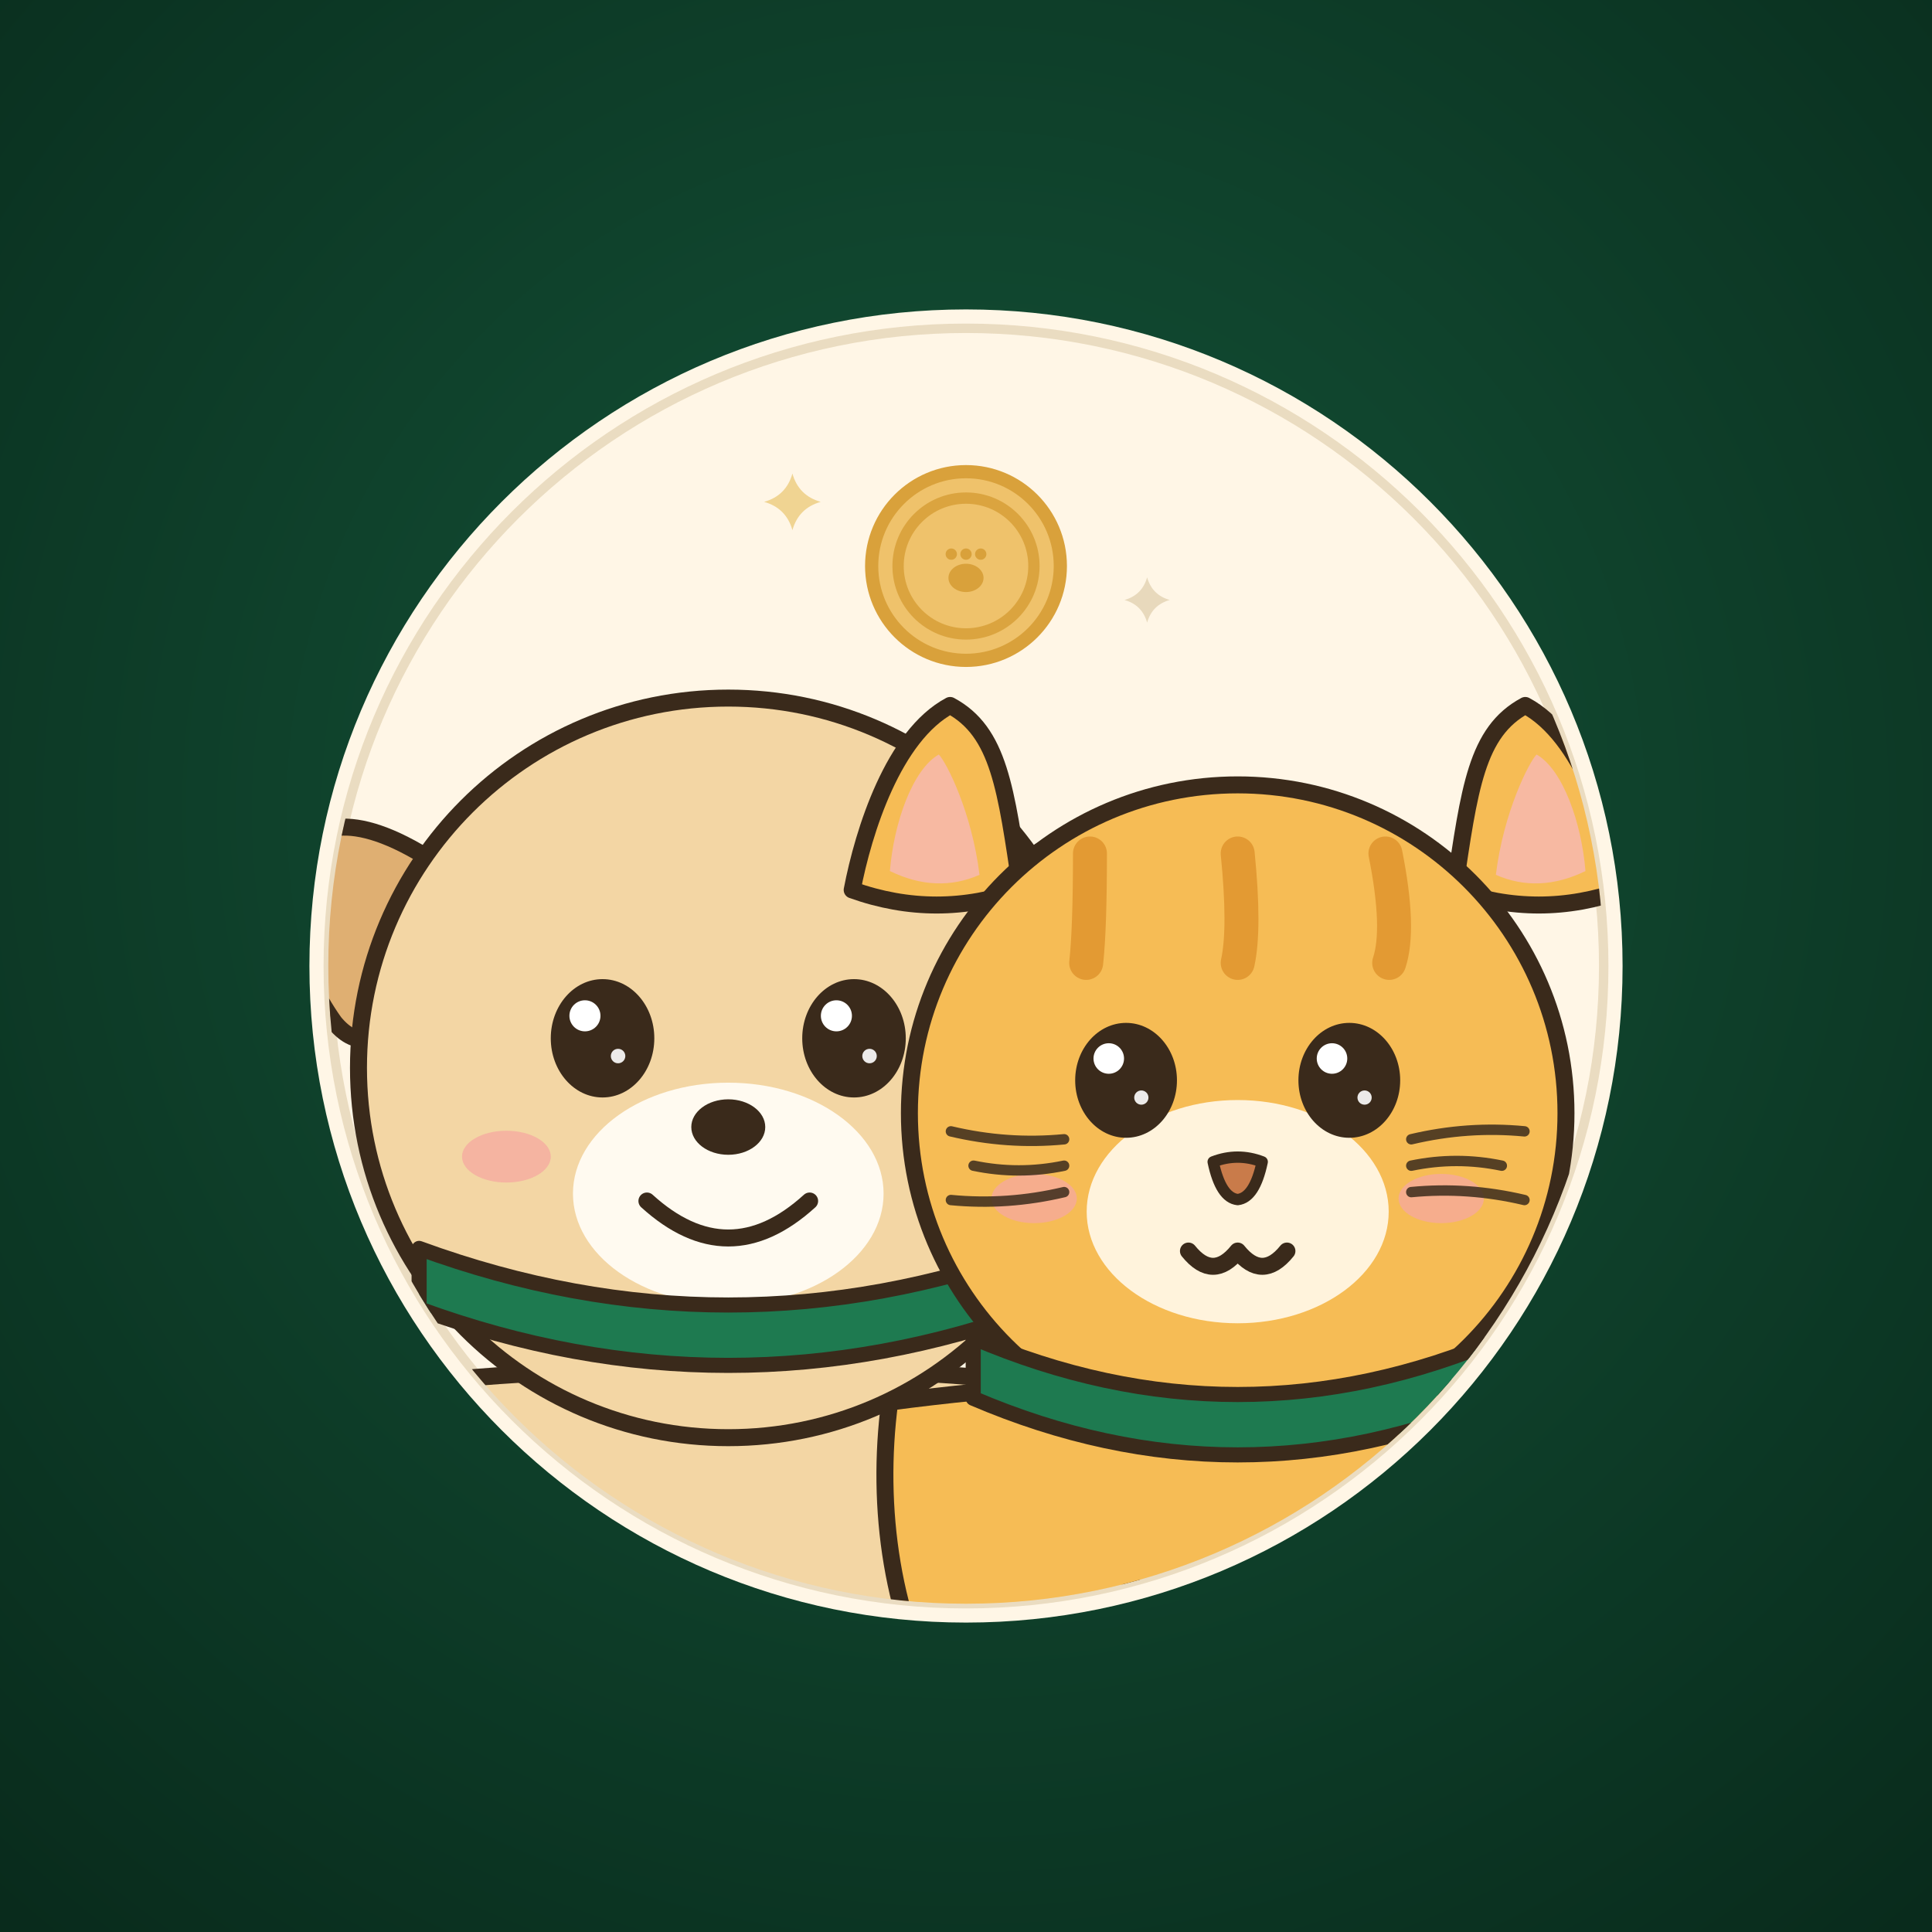
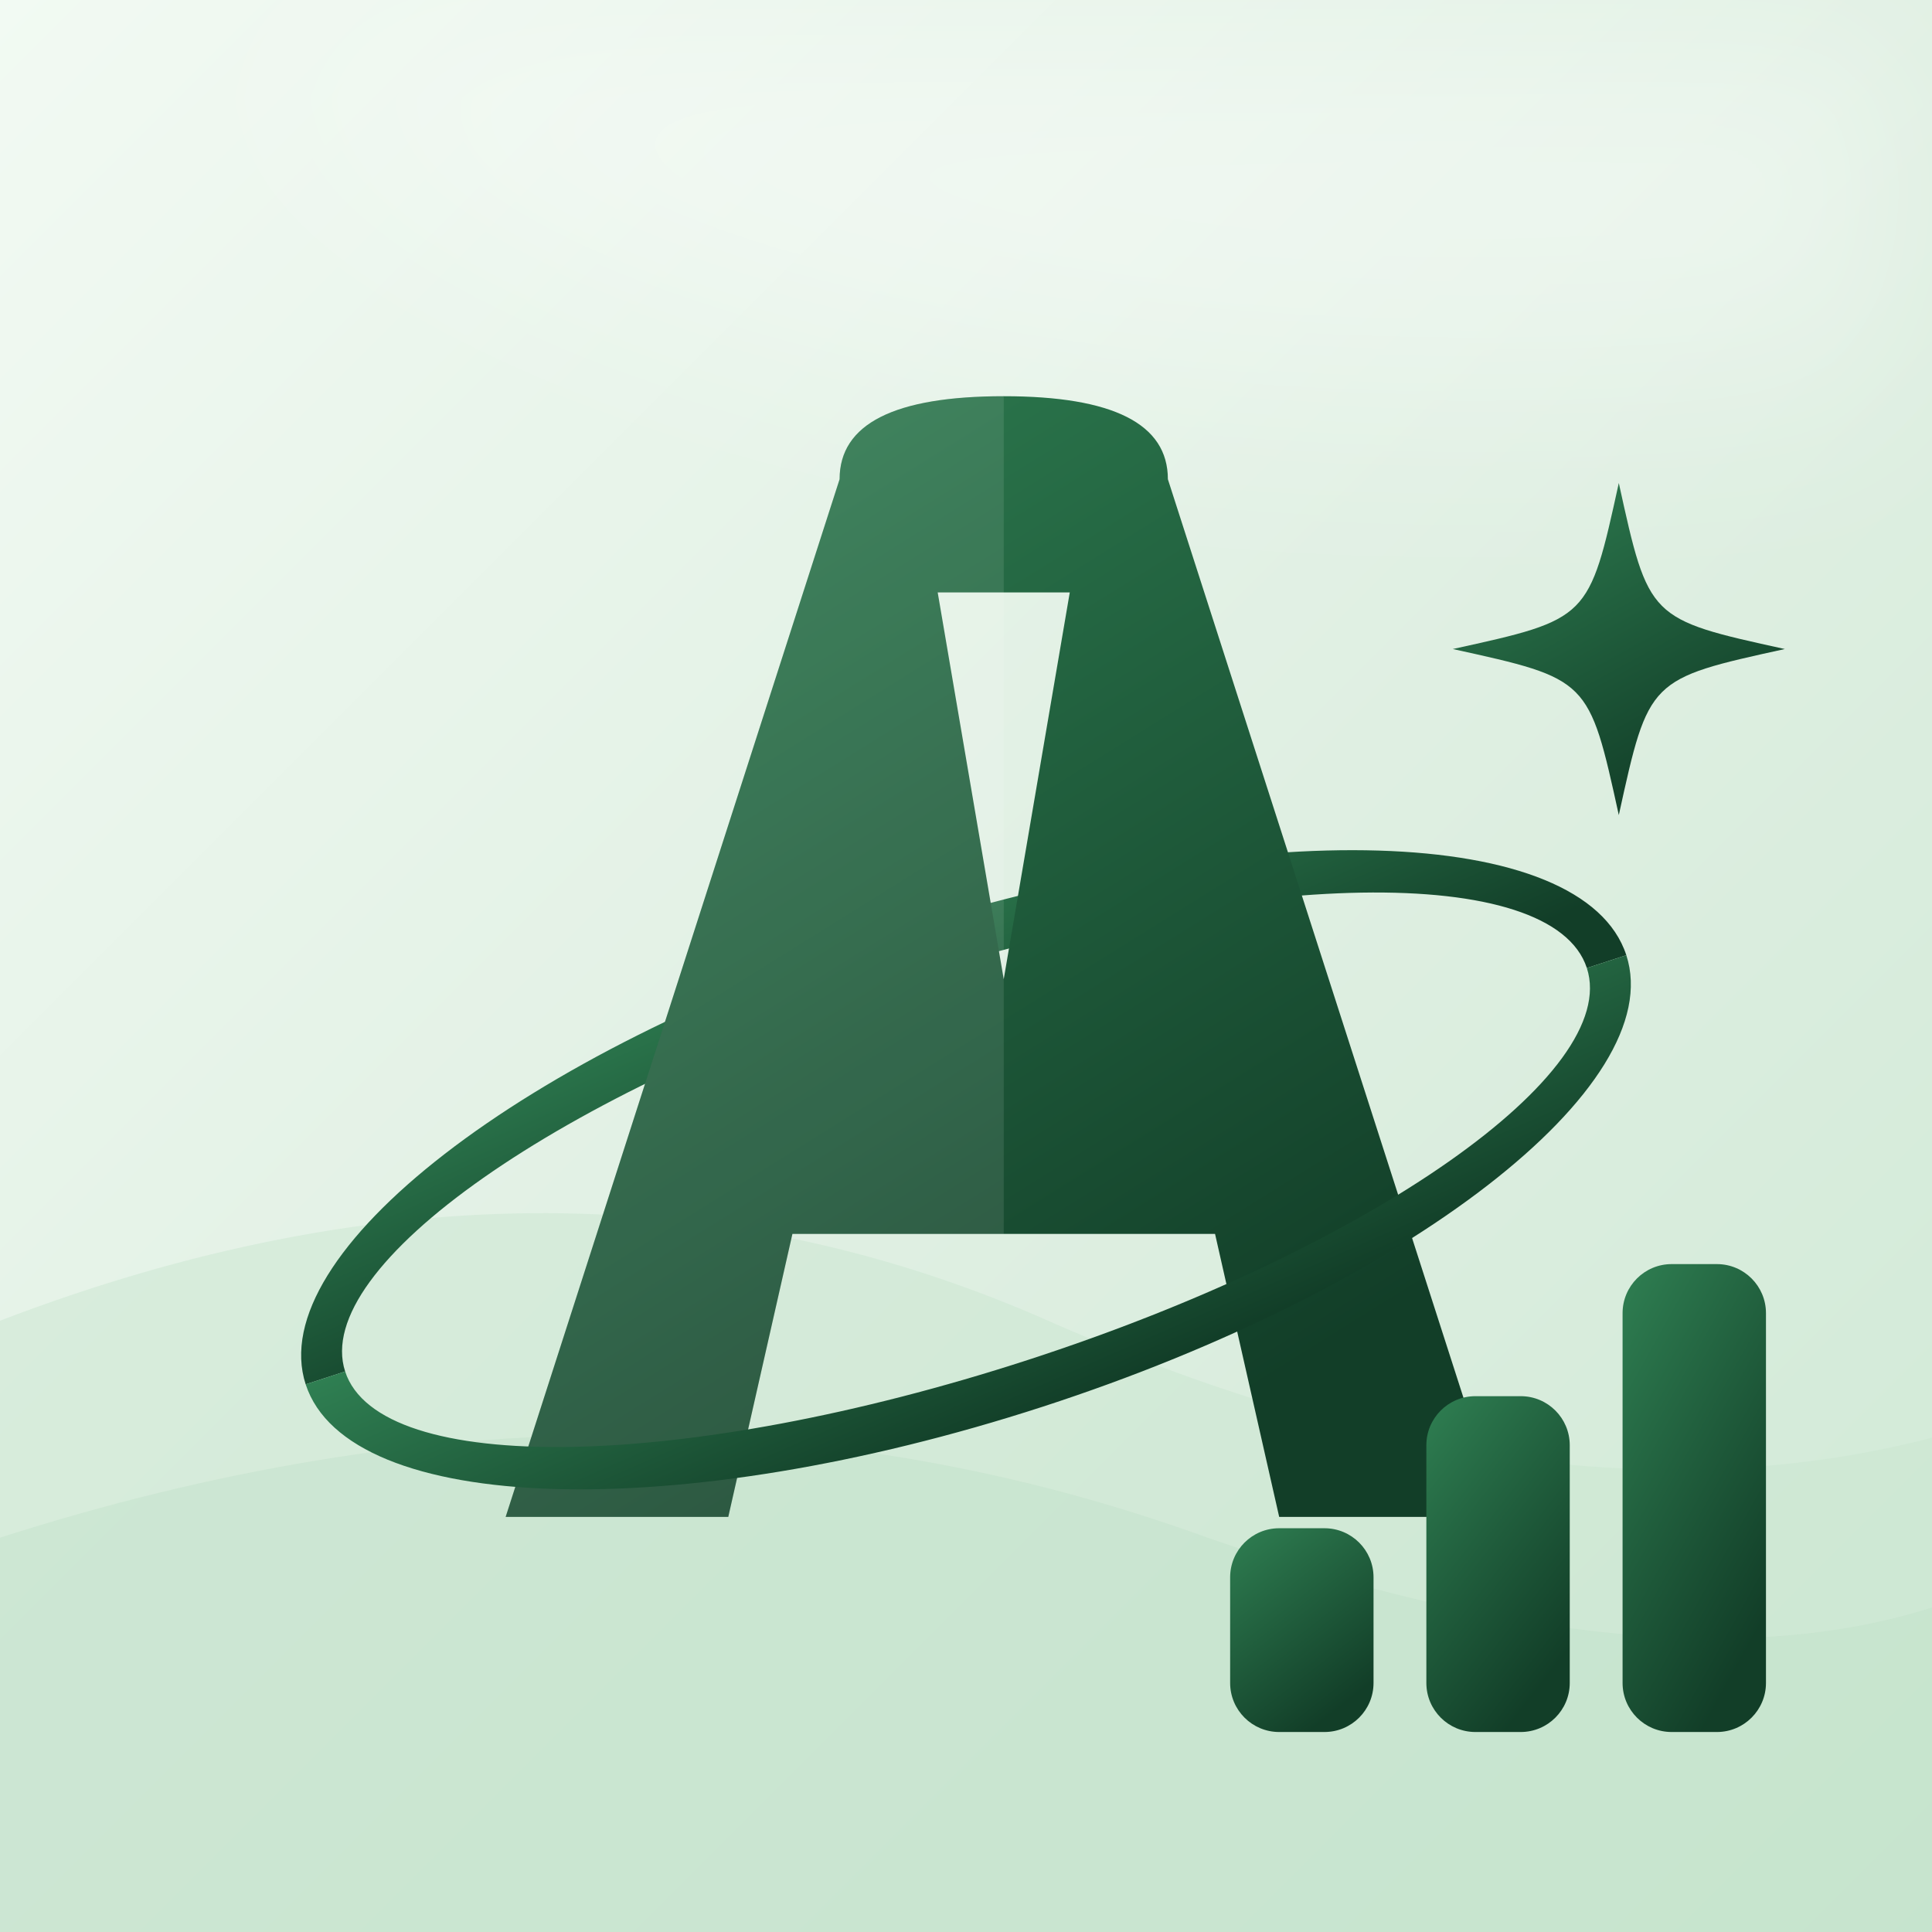
<svg xmlns="http://www.w3.org/2000/svg" viewBox="0 0 1024 1024">
  <defs>
-     <radialGradient id="bg" cx="0.5" cy="0.42" r="0.75">
-       <stop offset="0" stop-color="#155539" />
-       <stop offset="0.62" stop-color="#0D3B27" />
-       <stop offset="1" stop-color="#092B1C" />
-     </radialGradient>
-     <clipPath id="badge">
-       <circle cx="512" cy="512" r="338" />
-     </clipPath>
+     <linearGradient id="bg" x1="0" y1="0" x2="1" y2="1">
+       <stop offset="0" stop-color="#F2FAF3" />
+       <stop offset="0.55" stop-color="#DFEFE2" />
+       <stop offset="1" stop-color="#CFE9D5" />
+     </linearGradient>
+     <linearGradient id="bgSheen" x1="0" y1="0" x2="1" y2="1">
+       <stop offset="0" stop-color="#DFEFE2" />
+       <stop offset="1" stop-color="#CFE9D5" />
+     </linearGradient>
+     <linearGradient id="ink" x1="0" y1="0" x2="0.55" y2="1">
+       <stop offset="0" stop-color="#2F7F52" />
+       <stop offset="1" stop-color="#123E28" />
+     </linearGradient>
+     <filter id="soft" x="-50%" y="-50%" width="200%" height="200%">
+       <feGaussianBlur stdDeviation="55" />
+     </filter>
  </defs>
  <rect width="1024" height="1024" fill="url(#bg)" />
-   <circle cx="512" cy="512" r="348" fill="#FFF6E6" />
-   <circle cx="512" cy="512" r="338" fill="none" stroke="#E8D9BC" stroke-width="5" opacity="0.9" />
-   <g clip-path="url(#badge)">
-     <path d="M 170.4 738.48 C 153.152 863.92 209.208 1016.8 386 1016.8 C 562.792 1016.8 618.848 863.92 601.6 738.48 Q 386 711.04 170.4 738.48 Z" fill="#F3D6A4" stroke="#3A2A1B" stroke-width="9" stroke-linecap="round" stroke-linejoin="round" />
-     <path d="M 229.2 456.24 C 143.184 400.987 137.808 486.629 177.232 541.883 C 202.32 572.272 227.408 519.781 229.2 456.24 Z" fill="#DFAF72" stroke="#3A2A1B" stroke-width="9" stroke-linecap="round" stroke-linejoin="round" />
-     <path d="M 542.8 456.24 C 628.816 400.987 634.192 486.629 594.768 541.883 C 569.68 572.272 544.592 519.781 542.8 456.24 Z" fill="#DFAF72" stroke="#3A2A1B" stroke-width="9" stroke-linecap="round" stroke-linejoin="round" />
-     <circle cx="386" cy="566" r="196" fill="#F3D6A4" stroke="#3A2A1B" stroke-width="9" stroke-linecap="round" stroke-linejoin="round" />
-     <ellipse cx="386" cy="632.64" rx="82.32" ry="58.8" fill="#FFFAF0" />
-     <ellipse cx="319.36" cy="550.32" rx="27.44" ry="31.36" fill="#3A2A1B" />
-     <circle cx="310.03" cy="538.403" r="8.232" fill="#FFFFFF" />
-     <circle cx="327.592" cy="559.728" r="3.842" fill="#FFFFFF" opacity="0.9" />
-     <ellipse cx="452.64" cy="550.32" rx="27.44" ry="31.36" fill="#3A2A1B" />
-     <circle cx="443.31" cy="538.403" r="8.232" fill="#FFFFFF" />
-     <circle cx="460.872" cy="559.728" r="3.842" fill="#FFFFFF" opacity="0.9" />
-     <ellipse cx="386" cy="597.36" rx="19.6" ry="14.7" fill="#3A2A1B" />
-     <path d="M 342.88 636.56 Q 386 675.76 429.12 636.56" fill="none" stroke="#3A2A1B" stroke-width="9" stroke-linecap="round" stroke-linejoin="round" />
-     <ellipse cx="268.4" cy="613.04" rx="23.52" ry="13.72" fill="#F5A8A0" opacity="0.75" />
-     <ellipse cx="503.6" cy="613.04" rx="23.52" ry="13.72" fill="#F5A8A0" opacity="0.75" />
-     <path d="M 222.144 661.68 Q 386 721.68 549.856 661.68 L 549.856 693.68 Q 386 753.68 222.144 693.68 Z" fill="#1E7A50" stroke="#3A2A1B" stroke-width="8" stroke-linejoin="round" />
-     <path d="M 471.56 743.12 C 456.805 854.48 504.759 990.2 656 990.2 C 807.241 990.2 855.195 854.48 840.44 743.12 Q 656 718.76 471.56 743.12 Z" fill="#F6BC55" stroke="#3A2A1B" stroke-width="9" stroke-linecap="round" stroke-linejoin="round" />
-     <path d="M 541.16 471.68 C 533.16 417.906 529.576 387.909 503.576 373.909 C 473.576 389.909 457.674 440.393 451.674 471.68 Q 496.417 487.68 541.16 471.68 Z" fill="#F6BC55" stroke="#3A2A1B" stroke-width="9" stroke-linecap="round" stroke-linejoin="round" />
-     <path d="M 519.16 463.68 C 515.16 430.616 501.576 403.909 497.576 399.909 C 483.576 407.909 473.674 436.482 471.674 461.68 Q 496.417 473.68 519.16 463.68 Z" fill="#F7B9A2" />
-     <path d="M 770.84 471.68 C 778.84 417.906 782.424 387.909 808.424 373.909 C 838.424 389.909 854.326 440.393 860.326 471.68 Q 815.583 487.68 770.84 471.68 Z" fill="#F6BC55" stroke="#3A2A1B" stroke-width="9" stroke-linecap="round" stroke-linejoin="round" />
-     <path d="M 792.84 463.68 C 796.84 430.616 810.424 403.909 814.424 399.909 C 828.424 407.909 838.326 436.482 840.326 461.68 Q 815.583 473.68 792.84 463.68 Z" fill="#F7B9A2" />
-     <circle cx="656" cy="590" r="174" fill="#F6BC55" stroke="#3A2A1B" stroke-width="9" stroke-linecap="round" stroke-linejoin="round" />
-     <path d="M 577.7 452.36 q 0.0 40 -2.0 58" fill="none" stroke="#E39A33" stroke-width="18" stroke-linecap="round" />
-     <path d="M 656.0 452.36 q 4 40 0 58" fill="none" stroke="#E39A33" stroke-width="18" stroke-linecap="round" />
-     <path d="M 734.3 452.36 q 8.0 40 2.0 58" fill="none" stroke="#E39A33" stroke-width="18" stroke-linecap="round" />
-     <ellipse cx="656" cy="642.2" rx="80.04" ry="59.16" fill="#FFF3DC" />
-     <ellipse cx="596.84" cy="572.6" rx="26.97" ry="30.45" fill="#3A2A1B" />
-     <circle cx="587.67" cy="561.029" r="8.091" fill="#FFFFFF" />
-     <circle cx="604.931" cy="581.735" r="3.776" fill="#FFFFFF" opacity="0.9" />
-     <ellipse cx="715.16" cy="572.6" rx="26.97" ry="30.45" fill="#3A2A1B" />
-     <circle cx="705.99" cy="561.029" r="8.091" fill="#FFFFFF" />
-     <circle cx="723.251" cy="581.735" r="3.776" fill="#FFFFFF" opacity="0.9" />
-     <path d="M 643 615.8 Q 656 610.8 669 615.8 Q 665 634.8 656 635.8 Q 647 634.8 643 615.8 Z" fill="#C97B4A" stroke="#3A2A1B" stroke-width="6" stroke-linejoin="round" />
-     <path d="M 629.9 663.08 Q 642.95 679.262 656 663.08 Q 669.05 679.262 682.1 663.08" fill="none" stroke="#3A2A1B" stroke-width="9" stroke-linecap="round" stroke-linejoin="round" />
-     <ellipse cx="548.12" cy="635.24" rx="22.62" ry="13.05" fill="#F5A8A0" opacity="0.75" />
-     <ellipse cx="763.88" cy="635.24" rx="22.62" ry="13.05" fill="#F5A8A0" opacity="0.75" />
-     <path d="M 564 603.84 Q 534.0 606.74 504 599.64" fill="none" stroke="#3A2A1B" stroke-width="5.5" stroke-linecap="round" opacity="0.85" />
-     <path d="M 564 617.84 Q 540.0 622.84 516 617.84" fill="none" stroke="#3A2A1B" stroke-width="5.5" stroke-linecap="round" opacity="0.85" />
-     <path d="M 564 631.84 Q 534.0 638.94 504 636.04" fill="none" stroke="#3A2A1B" stroke-width="5.5" stroke-linecap="round" opacity="0.85" />
-     <path d="M 748 603.84 Q 778.0 596.74 808 599.64" fill="none" stroke="#3A2A1B" stroke-width="5.5" stroke-linecap="round" opacity="0.85" />
-     <path d="M 748 617.84 Q 772.0 612.84 796 617.84" fill="none" stroke="#3A2A1B" stroke-width="5.5" stroke-linecap="round" opacity="0.85" />
-     <path d="M 748 631.84 Q 778.0 628.94 808 636.04" fill="none" stroke="#3A2A1B" stroke-width="5.5" stroke-linecap="round" opacity="0.85" />
-     <path d="M 515.826 709.12 Q 656 769.12 796.174 709.12 L 796.174 741.12 Q 656 801.12 515.826 741.12 Z" fill="#1E7A50" stroke="#3A2A1B" stroke-width="8" stroke-linejoin="round" />
+   <ellipse cx="780" cy="-40" rx="640" ry="250" fill="#FFFFFF" opacity="0.35" filter="url(#soft)" />
+   <path d="M 0 700 Q 300 585 560 702 Q 820 815 1024 762 L 1024 1024 L 0 1024 Z" fill="#C9E6D0" opacity="0.5" />
+   <path d="M 0 815 Q 340 706 640 815 Q 880 898 1024 852 L 1024 1024 L 0 1024 Z" fill="#BFDFC7" opacity="0.42" />
+   <g transform="translate(512 620) rotate(-18)">
+     <path d="M -368 0 A 368 132 0 0 1 368 0 L 346 0 A 346 106 0 0 0 -346 0 Z" fill="url(#ink)" />
  </g>
-   <circle cx="512" cy="300" r="50" fill="#EFC26B" stroke="#D9A13B" stroke-width="7" />
-   <circle cx="512" cy="300" r="36.0" fill="none" stroke="#D9A13B" stroke-width="6" opacity="0.9" />
-   <ellipse cx="512" cy="306.3" rx="9.3" ry="7.5" fill="#D9A13B" />
-   <circle cx="504.2" cy="293.7" r="3.0" fill="#D9A13B" />
-   <circle cx="512" cy="293.7" r="3.0" fill="#D9A13B" />
-   <circle cx="519.8" cy="293.7" r="3.0" fill="#D9A13B" />
-   <path d="M 420 251 Q 423.3 262.7 435 266 Q 423.3 269.3 420 281 Q 416.7 269.3 405 266 Q 416.7 262.7 420 251 Z" fill="#F0D492" />
-   <path d="M 608 306 Q 610.64 315.36 620 318 Q 610.64 320.64 608 330 Q 605.36 320.64 596 318 Q 605.36 315.36 608 306 Z" fill="#E8D9BC" />
+   <g transform="translate(0 14)">
+     <path d="M 445 240 Q 445 196 532 196 Q 619 196 619 240 L 796 790 L 678 790 L 644 640 L 420 640 L 386 790 L 268 790 Z M 497 300 L 567 300 L 532 505 Z" fill="url(#ink)" fill-rule="evenodd" />
+     <path d="M 445 240 Q 445 196 532 196 L 532 640 L 420 640 L 386 790 L 268 790 Z" fill="#FFFFFF" opacity="0.10" />
+   </g>
+   <rect x="652" y="810" width="76" height="108" rx="26" fill="url(#ink)" />
+   <rect x="756" y="740" width="76" height="178" rx="26" fill="url(#ink)" />
+   <rect x="860" y="670" width="76" height="248" rx="26" fill="url(#ink)" />
+   <path d="M 858 256 C 873.84 328.16 873.84 328.16 946 344 C 873.84 359.84 873.84 359.84 858 432 C 842.16 359.84 842.16 359.84 770 344 C 842.16 328.16 842.16 328.16 858 256 Z" fill="url(#ink)" />
+   <g transform="translate(512 620) rotate(-18)">
+     <path d="M -368 0 A 368 132 0 0 0 368 0 L 346 0 A 346 106 0 0 1 -346 0 Z" fill="url(#ink)" />
+   </g>
</svg>
